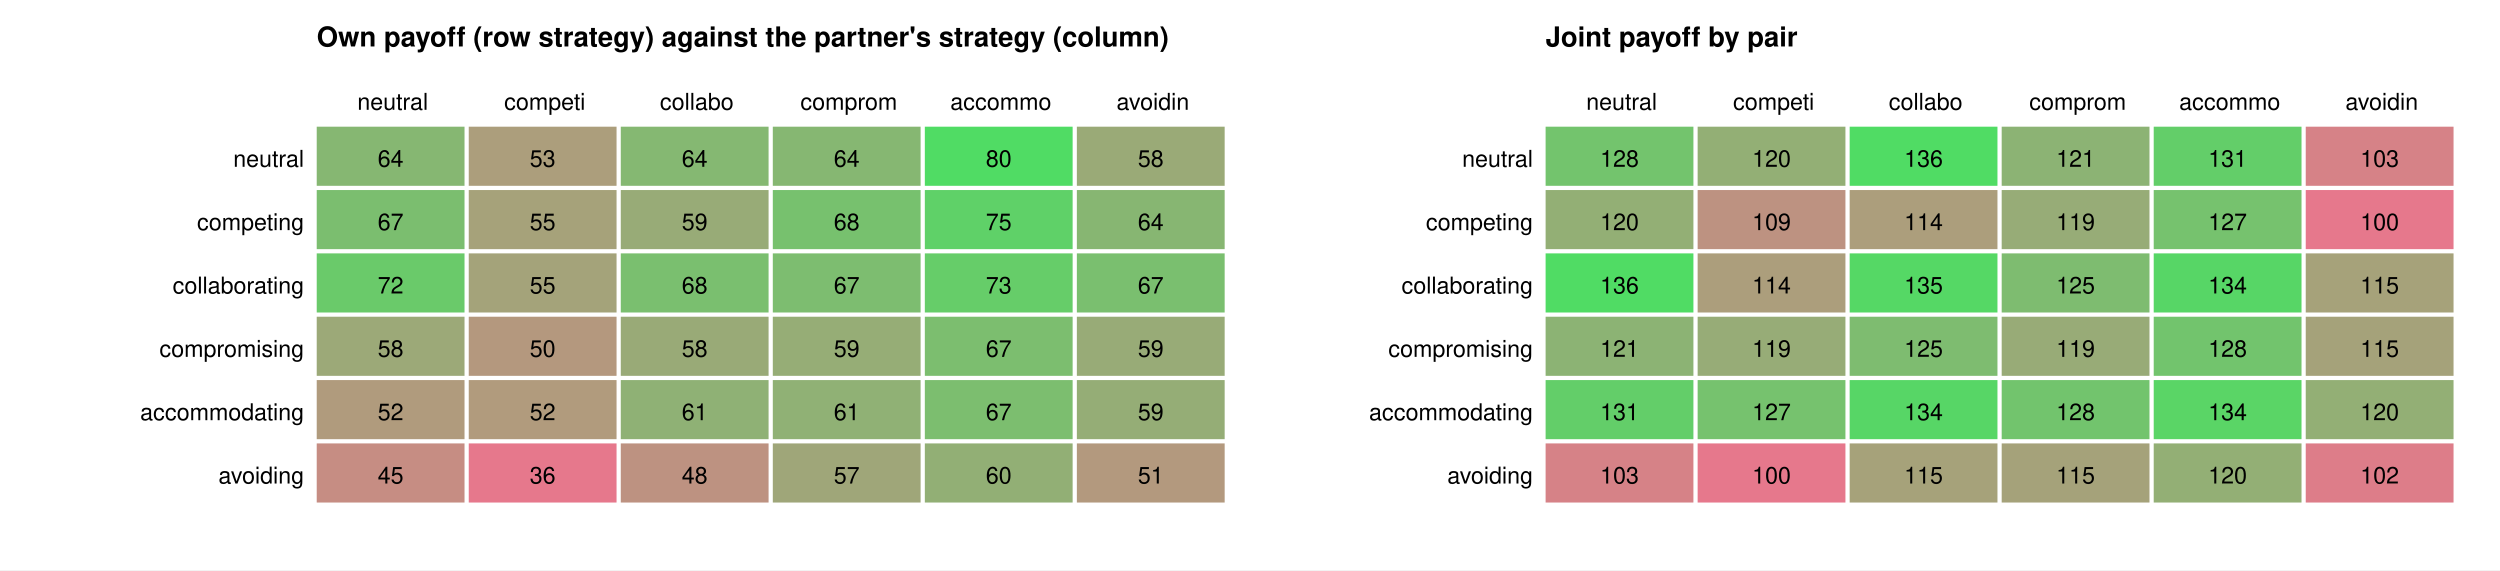
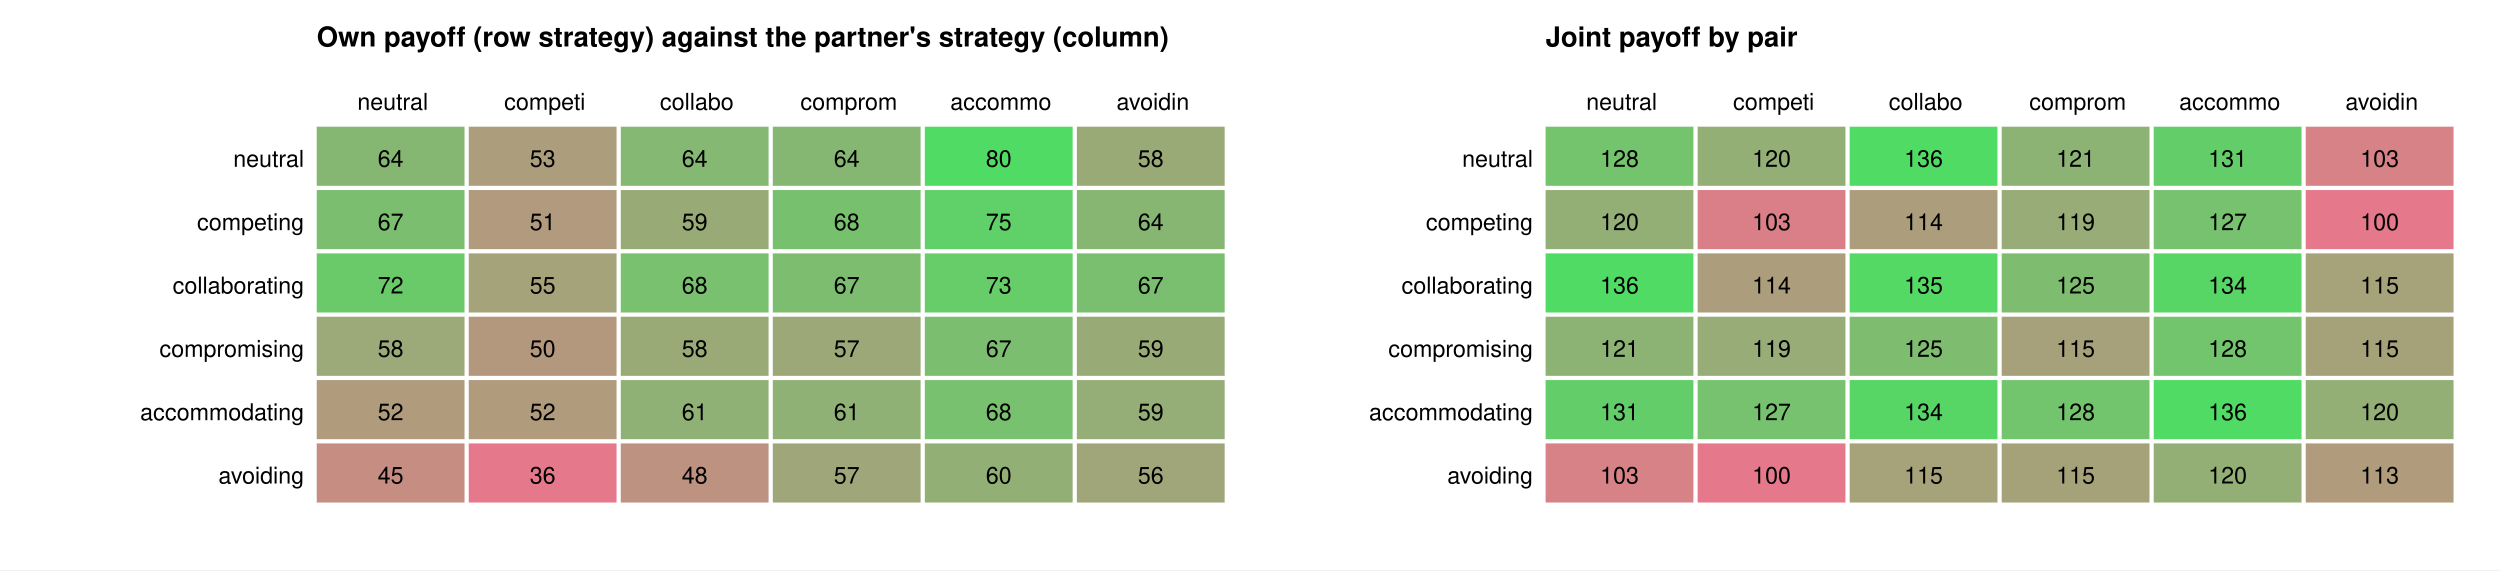
<svg xmlns="http://www.w3.org/2000/svg" width="1184" height="270" font-family="Helvetica, Arial, sans-serif" font-size="11">
  <rect width="1184" height="270" fill="white" />
  <text x="150" y="22" font-size="13" font-weight="bold">Own payoff (row strategy) against the partner's strategy (column)</text>
  <text x="186" y="52" text-anchor="middle">neutral</text>
  <text x="258" y="52" text-anchor="middle">competi</text>
  <text x="330" y="52" text-anchor="middle">collabo</text>
  <text x="402" y="52" text-anchor="middle">comprom</text>
  <text x="474" y="52" text-anchor="middle">accommo</text>
  <text x="546" y="52" text-anchor="middle">avoidin</text>
  <text x="144" y="79" text-anchor="end">neutral</text>
  <rect x="150" y="60" width="70" height="28" fill="rgb(134,183,114)" />
  <text x="185" y="79" text-anchor="middle">64</text>
  <rect x="222" y="60" width="70" height="28" fill="rgb(172,158,124)" />
  <text x="257" y="79" text-anchor="middle">53</text>
  <rect x="294" y="60" width="70" height="28" fill="rgb(133,184,114)" />
  <text x="329" y="79" text-anchor="middle">64</text>
  <rect x="366" y="60" width="70" height="28" fill="rgb(134,183,114)" />
  <text x="401" y="79" text-anchor="middle">64</text>
  <rect x="438" y="60" width="70" height="28" fill="rgb(80,220,100)" />
  <text x="473" y="79" text-anchor="middle">80</text>
  <rect x="510" y="60" width="70" height="28" fill="rgb(154,170,119)" />
  <text x="545" y="79" text-anchor="middle">58</text>
  <text x="144" y="109" text-anchor="end">competing</text>
  <rect x="150" y="90" width="70" height="28" fill="rgb(123,190,111)" />
  <text x="185" y="109" text-anchor="middle">67</text>
-   <rect x="222" y="90" width="70" height="28" fill="rgb(166,162,122)" />
-   <text x="257" y="109" text-anchor="middle">55</text>
+   <rect x="222" y="90" width="70" height="28" fill="rgb(177,154,126)" />
+   <text x="257" y="109" text-anchor="middle">51</text>
  <rect x="294" y="90" width="70" height="28" fill="rgb(152,171,119)" />
  <text x="329" y="109" text-anchor="middle">59</text>
  <rect x="366" y="90" width="70" height="28" fill="rgb(119,193,110)" />
  <text x="401" y="109" text-anchor="middle">68</text>
  <rect x="438" y="90" width="70" height="28" fill="rgb(95,209,104)" />
  <text x="473" y="109" text-anchor="middle">75</text>
  <rect x="510" y="90" width="70" height="28" fill="rgb(135,182,114)" />
  <text x="545" y="109" text-anchor="middle">64</text>
  <text x="144" y="139" text-anchor="end">collaborating</text>
  <rect x="150" y="120" width="70" height="28" fill="rgb(106,202,106)" />
  <text x="185" y="139" text-anchor="middle">72</text>
  <rect x="222" y="120" width="70" height="28" fill="rgb(164,163,122)" />
  <text x="257" y="139" text-anchor="middle">55</text>
-   <rect x="294" y="120" width="70" height="28" fill="rgb(122,191,111)" />
+   <rect x="294" y="120" width="70" height="28" fill="rgb(121,192,111)" />
  <text x="329" y="139" text-anchor="middle">68</text>
  <rect x="366" y="120" width="70" height="28" fill="rgb(125,189,112)" />
  <text x="401" y="139" text-anchor="middle">67</text>
  <rect x="438" y="120" width="70" height="28" fill="rgb(102,205,105)" />
  <text x="473" y="139" text-anchor="middle">73</text>
  <rect x="510" y="120" width="70" height="28" fill="rgb(122,191,111)" />
  <text x="545" y="139" text-anchor="middle">67</text>
  <text x="144" y="169" text-anchor="end">compromising</text>
  <rect x="150" y="150" width="70" height="28" fill="rgb(156,169,120)" />
  <text x="185" y="169" text-anchor="middle">58</text>
  <rect x="222" y="150" width="70" height="28" fill="rgb(180,152,126)" />
  <text x="257" y="169" text-anchor="middle">50</text>
  <rect x="294" y="150" width="70" height="28" fill="rgb(153,170,119)" />
  <text x="329" y="169" text-anchor="middle">58</text>
-   <rect x="366" y="150" width="70" height="28" fill="rgb(150,173,118)" />
-   <text x="401" y="169" text-anchor="middle">59</text>
+   <rect x="366" y="150" width="70" height="28" fill="rgb(156,168,120)" />
+   <text x="401" y="169" text-anchor="middle">57</text>
  <rect x="438" y="150" width="70" height="28" fill="rgb(124,190,111)" />
  <text x="473" y="169" text-anchor="middle">67</text>
  <rect x="510" y="150" width="70" height="28" fill="rgb(152,171,119)" />
  <text x="545" y="169" text-anchor="middle">59</text>
  <text x="144" y="199" text-anchor="end">accommodating</text>
  <rect x="150" y="180" width="70" height="28" fill="rgb(176,155,125)" />
  <text x="185" y="199" text-anchor="middle">52</text>
  <rect x="222" y="180" width="70" height="28" fill="rgb(177,155,125)" />
  <text x="257" y="199" text-anchor="middle">52</text>
  <rect x="294" y="180" width="70" height="28" fill="rgb(143,177,117)" />
  <text x="329" y="199" text-anchor="middle">61</text>
  <rect x="366" y="180" width="70" height="28" fill="rgb(144,177,117)" />
  <text x="401" y="199" text-anchor="middle">61</text>
-   <rect x="438" y="180" width="70" height="28" fill="rgb(124,190,111)" />
-   <text x="473" y="199" text-anchor="middle">67</text>
+   <rect x="438" y="180" width="70" height="28" fill="rgb(120,193,110)" />
+   <text x="473" y="199" text-anchor="middle">68</text>
  <rect x="510" y="180" width="70" height="28" fill="rgb(149,173,118)" />
  <text x="545" y="199" text-anchor="middle">59</text>
  <text x="144" y="229" text-anchor="end">avoiding</text>
  <rect x="150" y="210" width="70" height="28" fill="rgb(198,141,131)" />
  <text x="185" y="229" text-anchor="middle">45</text>
  <rect x="222" y="210" width="70" height="28" fill="rgb(230,120,140)" />
  <text x="257" y="229" text-anchor="middle">36</text>
  <rect x="294" y="210" width="70" height="28" fill="rgb(189,146,129)" />
  <text x="329" y="229" text-anchor="middle">48</text>
  <rect x="366" y="210" width="70" height="28" fill="rgb(159,166,121)" />
  <text x="401" y="229" text-anchor="middle">57</text>
  <rect x="438" y="210" width="70" height="28" fill="rgb(146,175,117)" />
  <text x="473" y="229" text-anchor="middle">60</text>
-   <rect x="510" y="210" width="70" height="28" fill="rgb(179,153,126)" />
-   <text x="545" y="229" text-anchor="middle">51</text>
+   <rect x="510" y="210" width="70" height="28" fill="rgb(160,166,121)" />
+   <text x="545" y="229" text-anchor="middle">56</text>
  <text x="732" y="22" font-size="13" font-weight="bold">Joint payoff by pair</text>
  <text x="768" y="52" text-anchor="middle">neutral</text>
  <text x="840" y="52" text-anchor="middle">competi</text>
  <text x="912" y="52" text-anchor="middle">collabo</text>
  <text x="984" y="52" text-anchor="middle">comprom</text>
  <text x="1056" y="52" text-anchor="middle">accommo</text>
  <text x="1128" y="52" text-anchor="middle">avoidin</text>
  <text x="726" y="79" text-anchor="end">neutral</text>
  <rect x="732" y="60" width="70" height="28" fill="rgb(115,196,109)" />
  <text x="767" y="79" text-anchor="middle">128</text>
  <rect x="804" y="60" width="70" height="28" fill="rgb(147,175,117)" />
  <text x="839" y="79" text-anchor="middle">120</text>
  <rect x="876" y="60" width="70" height="28" fill="rgb(80,220,100)" />
  <text x="911" y="79" text-anchor="middle">136</text>
  <rect x="948" y="60" width="70" height="28" fill="rgb(140,179,116)" />
  <text x="983" y="79" text-anchor="middle">121</text>
  <rect x="1020" y="60" width="70" height="28" fill="rgb(99,206,105)" />
  <text x="1055" y="79" text-anchor="middle">131</text>
  <rect x="1092" y="60" width="70" height="28" fill="rgb(214,130,135)" />
  <text x="1127" y="79" text-anchor="middle">103</text>
  <text x="726" y="109" text-anchor="end">competing</text>
  <rect x="732" y="90" width="70" height="28" fill="rgb(147,175,117)" />
  <text x="767" y="109" text-anchor="middle">120</text>
-   <rect x="804" y="90" width="70" height="28" fill="rgb(189,146,129)" />
-   <text x="839" y="109" text-anchor="middle">109</text>
+   <rect x="804" y="90" width="70" height="28" fill="rgb(218,127,136)" />
+   <text x="839" y="109" text-anchor="middle">103</text>
  <rect x="876" y="90" width="70" height="28" fill="rgb(172,158,124)" />
  <text x="911" y="109" text-anchor="middle">114</text>
  <rect x="948" y="90" width="70" height="28" fill="rgb(151,172,119)" />
  <text x="983" y="109" text-anchor="middle">119</text>
  <rect x="1020" y="90" width="70" height="28" fill="rgb(118,194,110)" />
  <text x="1055" y="109" text-anchor="middle">127</text>
  <rect x="1092" y="90" width="70" height="28" fill="rgb(230,120,140)" />
  <text x="1127" y="109" text-anchor="middle">100</text>
  <text x="726" y="139" text-anchor="end">collaborating</text>
  <rect x="732" y="120" width="70" height="28" fill="rgb(80,220,100)" />
  <text x="767" y="139" text-anchor="middle">136</text>
  <rect x="804" y="120" width="70" height="28" fill="rgb(172,158,124)" />
  <text x="839" y="139" text-anchor="middle">114</text>
-   <rect x="876" y="120" width="70" height="28" fill="rgb(85,216,101)" />
+   <rect x="876" y="120" width="70" height="28" fill="rgb(83,217,100)" />
  <text x="911" y="139" text-anchor="middle">135</text>
  <rect x="948" y="120" width="70" height="28" fill="rgb(126,188,112)" />
  <text x="983" y="139" text-anchor="middle">125</text>
  <rect x="1020" y="120" width="70" height="28" fill="rgb(87,214,102)" />
  <text x="1055" y="139" text-anchor="middle">134</text>
  <rect x="1092" y="120" width="70" height="28" fill="rgb(166,162,122)" />
  <text x="1127" y="139" text-anchor="middle">115</text>
  <text x="726" y="169" text-anchor="end">compromising</text>
  <rect x="732" y="150" width="70" height="28" fill="rgb(140,179,116)" />
  <text x="767" y="169" text-anchor="middle">121</text>
  <rect x="804" y="150" width="70" height="28" fill="rgb(151,172,119)" />
  <text x="839" y="169" text-anchor="middle">119</text>
  <rect x="876" y="150" width="70" height="28" fill="rgb(126,188,112)" />
  <text x="911" y="169" text-anchor="middle">125</text>
-   <rect x="948" y="150" width="70" height="28" fill="rgb(152,171,119)" />
-   <text x="983" y="169" text-anchor="middle">119</text>
+   <rect x="948" y="150" width="70" height="28" fill="rgb(167,161,123)" />
+   <text x="983" y="169" text-anchor="middle">115</text>
  <rect x="1020" y="150" width="70" height="28" fill="rgb(114,196,109)" />
  <text x="1055" y="169" text-anchor="middle">128</text>
  <rect x="1092" y="150" width="70" height="28" fill="rgb(165,162,122)" />
  <text x="1127" y="169" text-anchor="middle">115</text>
  <text x="726" y="199" text-anchor="end">accommodating</text>
  <rect x="732" y="180" width="70" height="28" fill="rgb(99,206,105)" />
  <text x="767" y="199" text-anchor="middle">131</text>
  <rect x="804" y="180" width="70" height="28" fill="rgb(118,194,110)" />
  <text x="839" y="199" text-anchor="middle">127</text>
  <rect x="876" y="180" width="70" height="28" fill="rgb(87,214,102)" />
  <text x="911" y="199" text-anchor="middle">134</text>
  <rect x="948" y="180" width="70" height="28" fill="rgb(114,196,109)" />
  <text x="983" y="199" text-anchor="middle">128</text>
-   <rect x="1020" y="180" width="70" height="28" fill="rgb(90,213,102)" />
-   <text x="1055" y="199" text-anchor="middle">134</text>
+   <rect x="1020" y="180" width="70" height="28" fill="rgb(80,219,100)" />
+   <text x="1055" y="199" text-anchor="middle">136</text>
  <rect x="1092" y="180" width="70" height="28" fill="rgb(147,175,117)" />
  <text x="1127" y="199" text-anchor="middle">120</text>
  <text x="726" y="229" text-anchor="end">avoiding</text>
  <rect x="732" y="210" width="70" height="28" fill="rgb(214,130,135)" />
  <text x="767" y="229" text-anchor="middle">103</text>
  <rect x="804" y="210" width="70" height="28" fill="rgb(230,120,140)" />
  <text x="839" y="229" text-anchor="middle">100</text>
  <rect x="876" y="210" width="70" height="28" fill="rgb(166,162,122)" />
  <text x="911" y="229" text-anchor="middle">115</text>
  <rect x="948" y="210" width="70" height="28" fill="rgb(165,162,122)" />
  <text x="983" y="229" text-anchor="middle">115</text>
  <rect x="1020" y="210" width="70" height="28" fill="rgb(147,175,117)" />
  <text x="1055" y="229" text-anchor="middle">120</text>
-   <rect x="1092" y="210" width="70" height="28" fill="rgb(221,125,137)" />
-   <text x="1127" y="229" text-anchor="middle">102</text>
+   <rect x="1092" y="210" width="70" height="28" fill="rgb(176,155,125)" />
+   <text x="1127" y="229" text-anchor="middle">113</text>
</svg>
